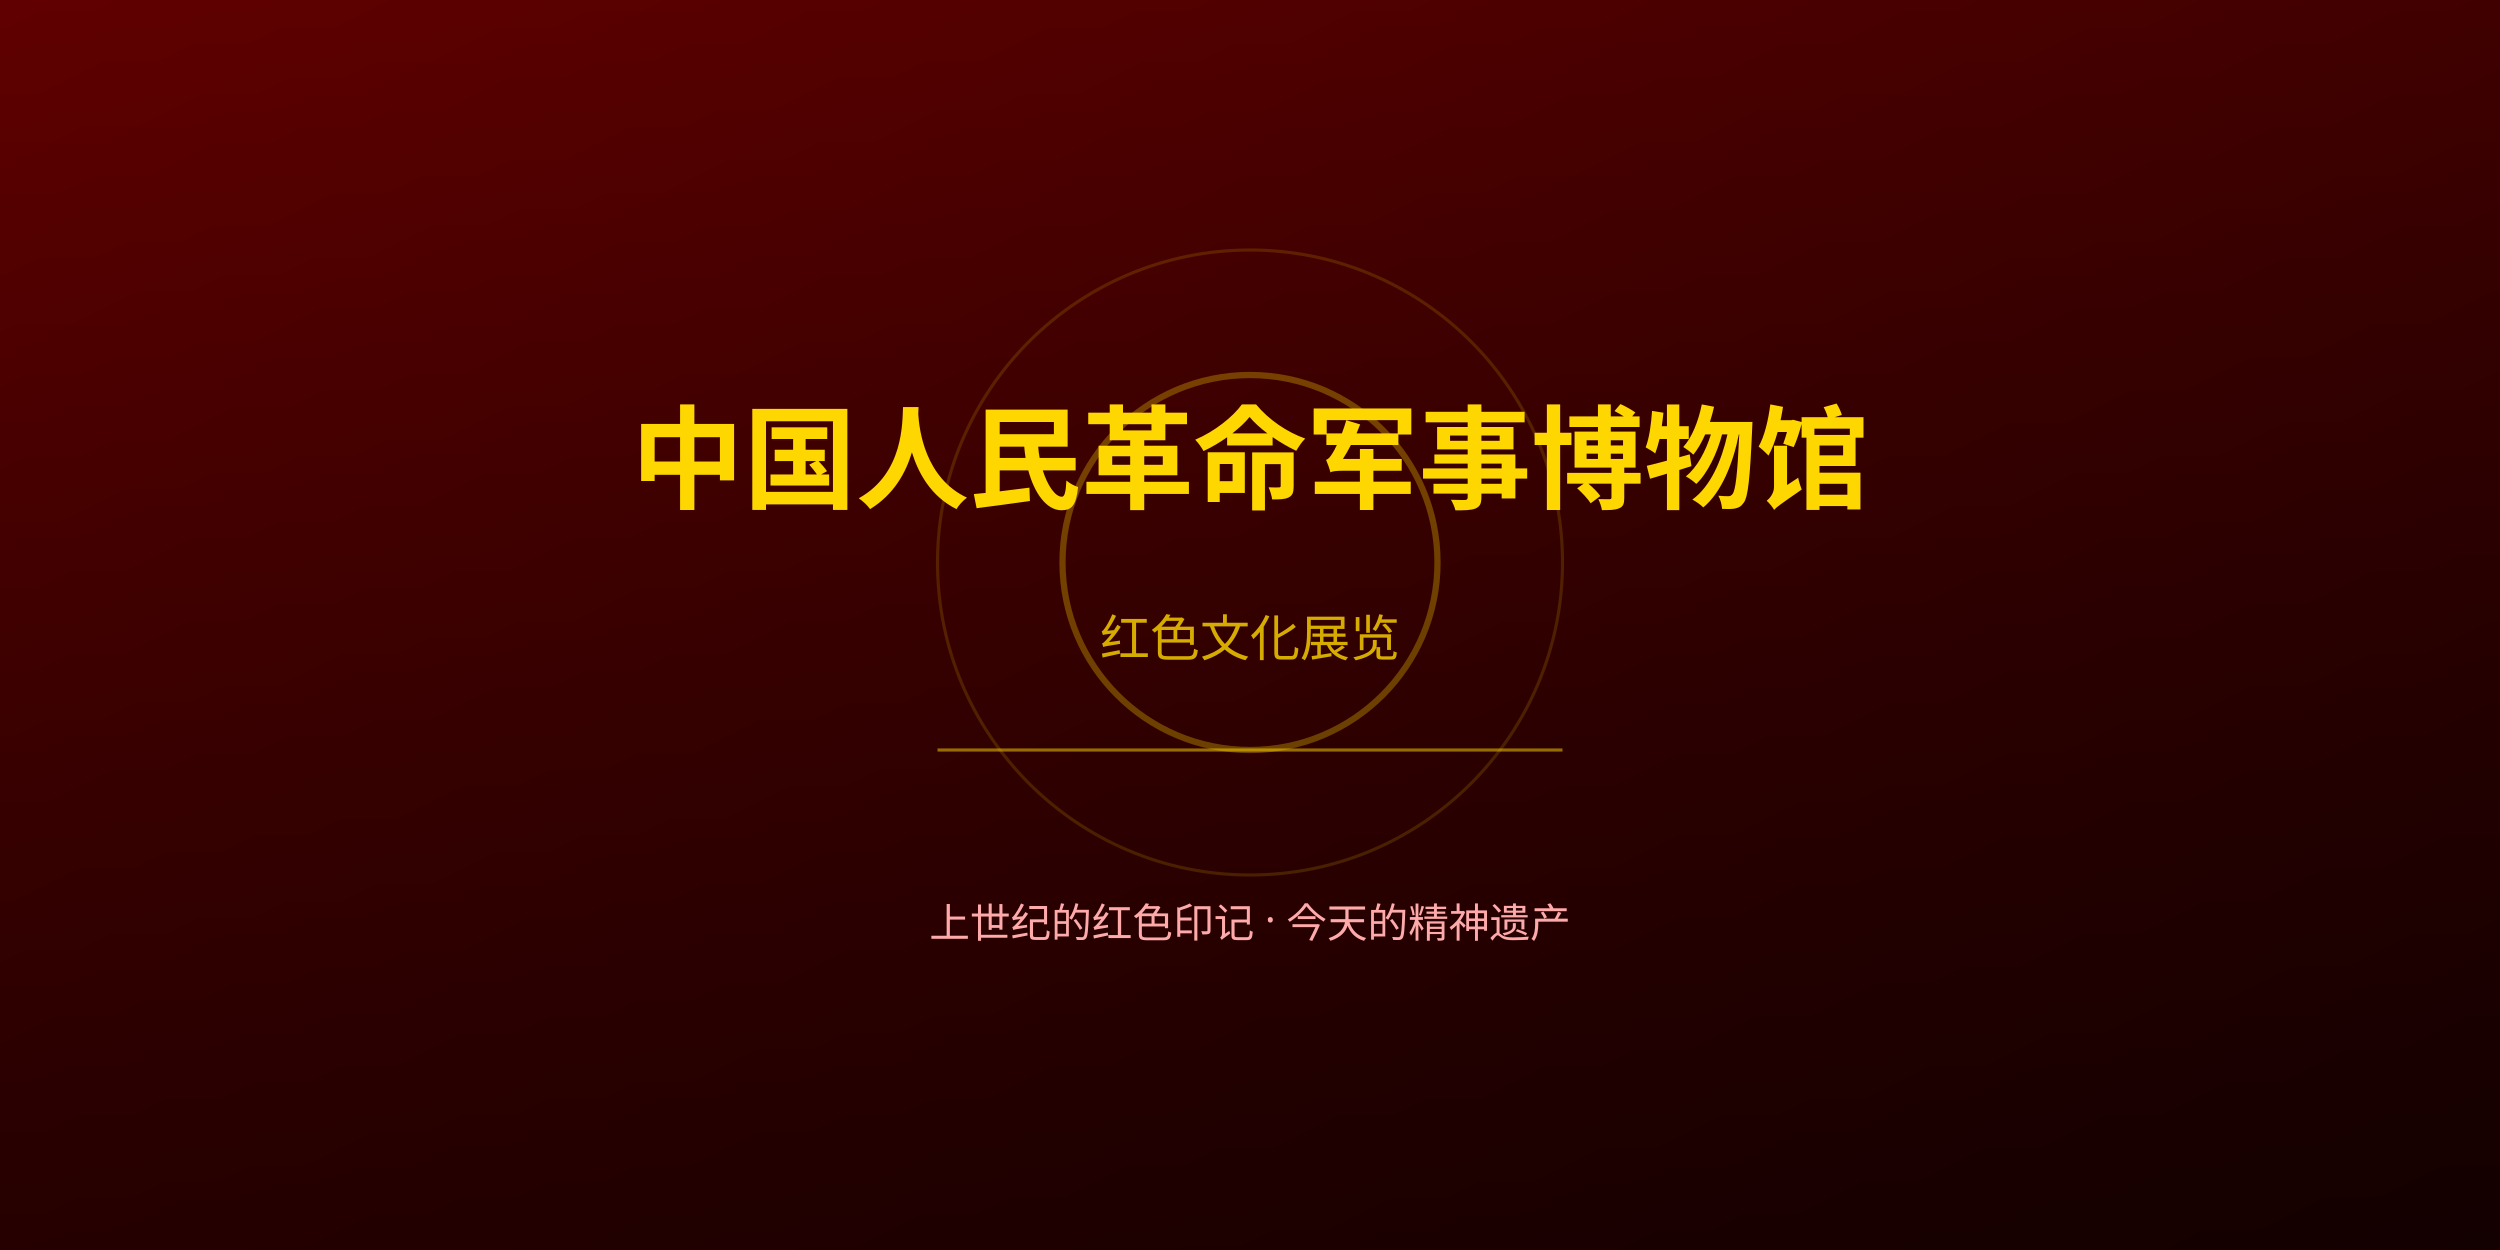
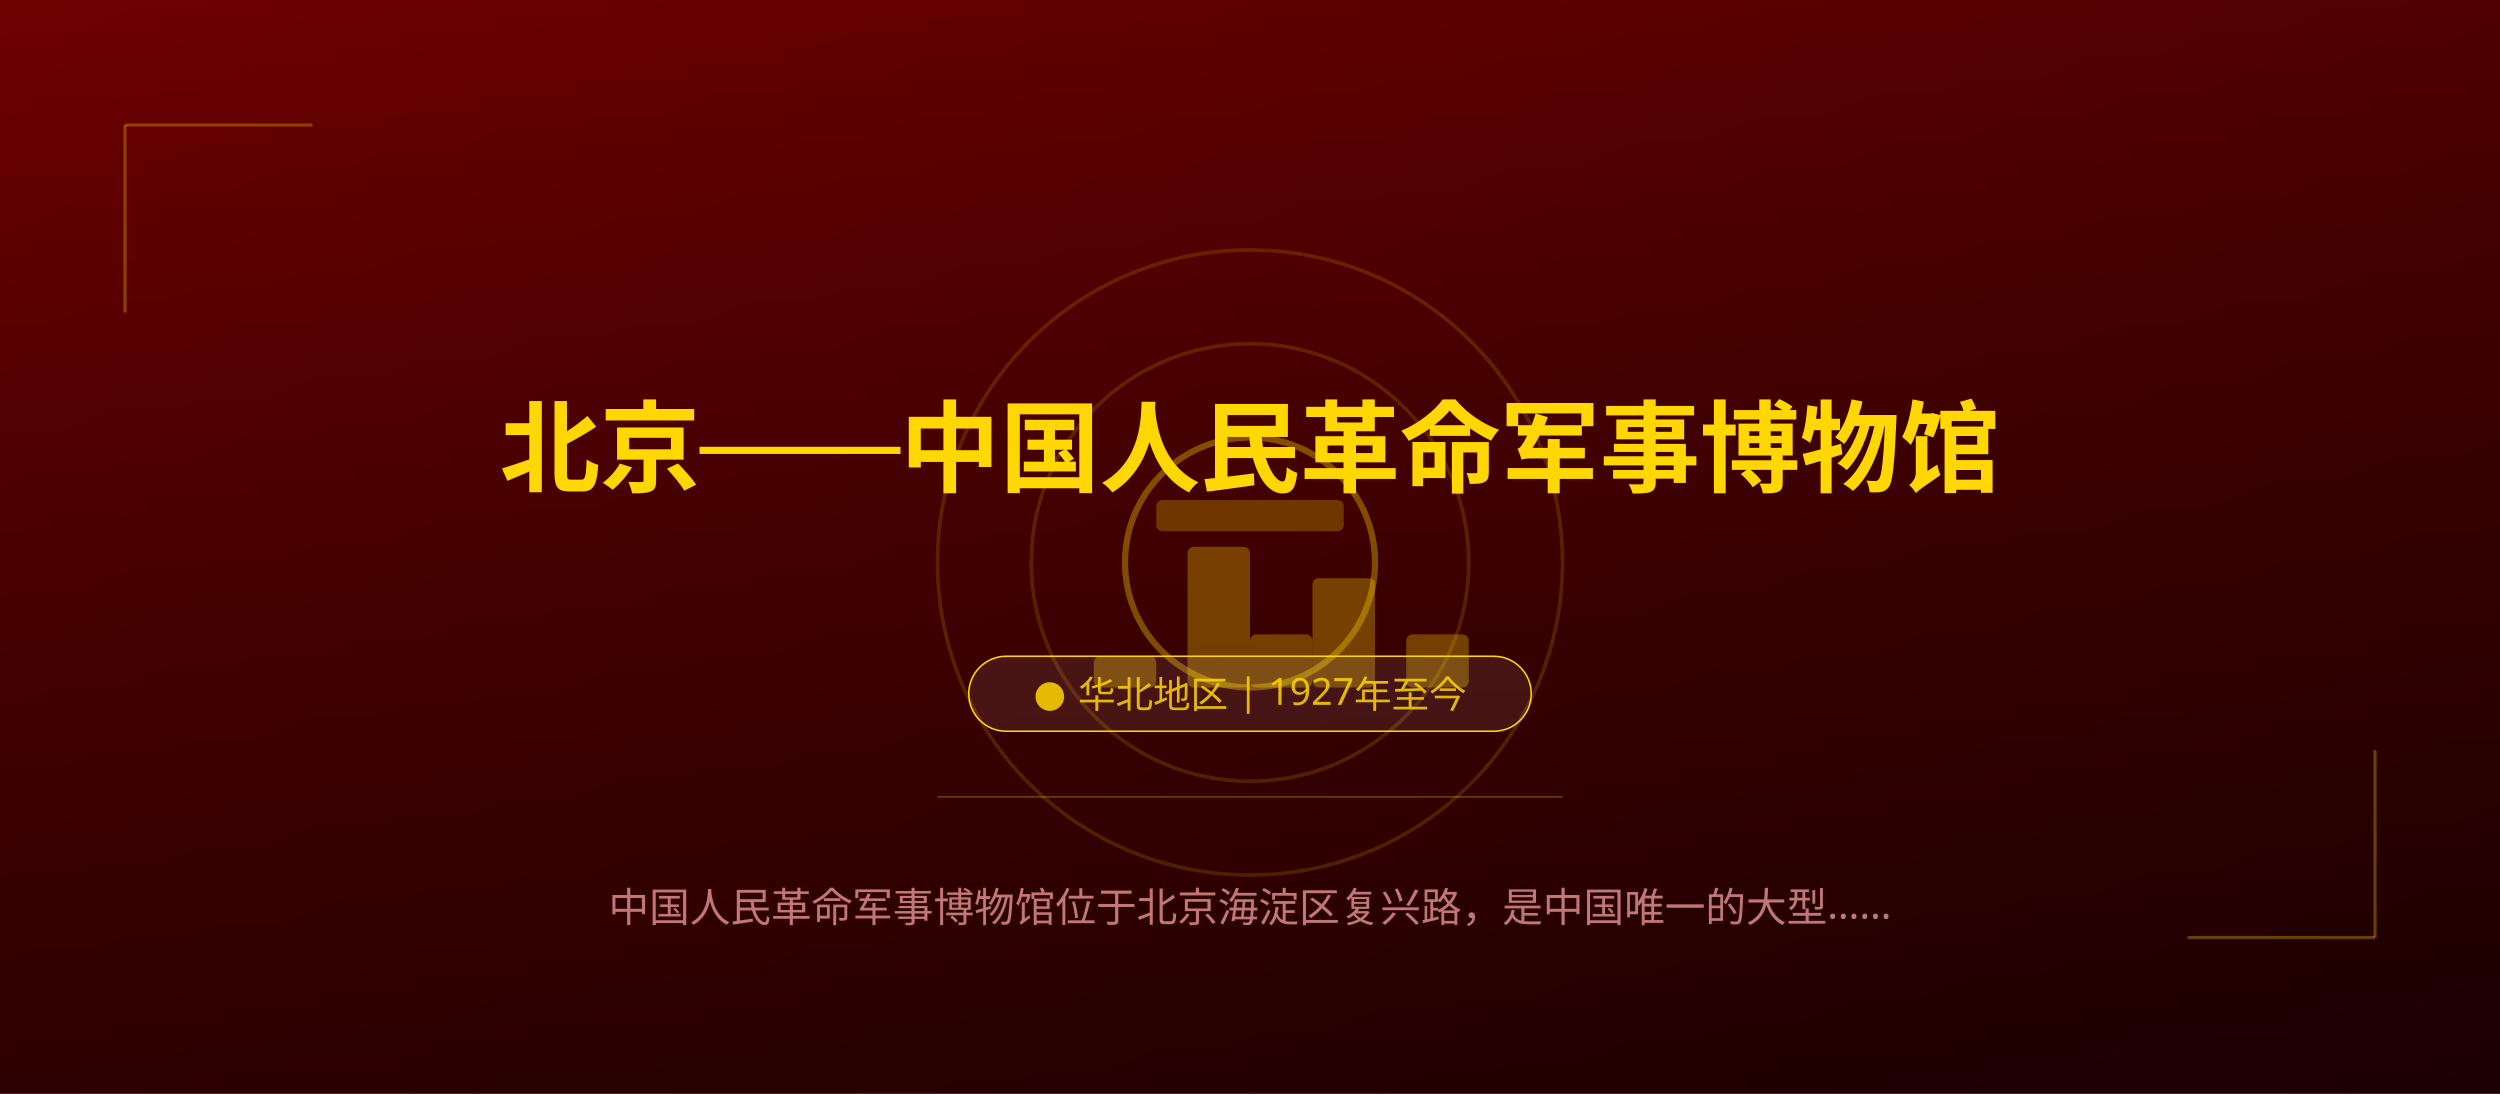
- <svg xmlns="http://www.w3.org/2000/svg" width="800" height="400" viewBox="0 0 800 400">
+ <svg xmlns="http://www.w3.org/2000/svg" width="800" height="350" viewBox="0 0 800 350">
  <defs>
-     <linearGradient id="bg" x1="0%" y1="0%" x2="100%" y2="100%">
+     <linearGradient id="bg_ex038" x1="0%" y1="0%" x2="100%" y2="100%">
      <stop offset="0%" style="stop-color:#8B0000;stop-opacity:1" />
-       <stop offset="100%" style="stop-color:#2F0000;stop-opacity:1" />
+       <stop offset="100%" style="stop-color:#3D0000;stop-opacity:1" />
    </linearGradient>
-     <linearGradient id="overlay" x1="0%" y1="0%" x2="0%" y2="100%">
-       <stop offset="0%" style="stop-color:rgba(0,0,0,0.3);stop-opacity:1" />
-       <stop offset="100%" style="stop-color:rgba(0,0,0,0.6);stop-opacity:1" />
+     <linearGradient id="ov_ex038" x1="0%" y1="0%" x2="0%" y2="100%">
+       <stop offset="0%" style="stop-color:rgba(0,0,0,0.2);stop-opacity:1" />
+       <stop offset="100%" style="stop-color:rgba(0,0,0,0.55);stop-opacity:1" />
    </linearGradient>
  </defs>
-   <rect width="800" height="400" fill="url(#bg)" />
-   <rect width="800" height="400" fill="url(#overlay)" />
-   <circle cx="400" cy="180" r="60" fill="none" stroke="#FFD700" stroke-width="2" opacity="0.3" />
-   <circle cx="400" cy="180" r="100" fill="none" stroke="#FFD700" stroke-width="1" opacity="0.15" />
-   <text x="400" y="160" font-family="serif" font-size="36" fill="#FFD700" text-anchor="middle" font-weight="bold">中国人民革命军事博物馆</text>
-   <text x="400" y="210" font-family="sans-serif" font-size="16" fill="#FFD700" text-anchor="middle" opacity="0.8">红色文化展览</text>
-   <line x1="300" y1="240" x2="500" y2="240" stroke="#FFD700" stroke-width="1" opacity="0.5" />
-   <text x="400" y="300" font-family="sans-serif" font-size="13" fill="#FFAAAA" text-anchor="middle">上世纪的红色印记 · 今天的精神遗产</text>
+   <rect width="800" height="350" fill="url(#bg_ex038)" />
+   <rect width="800" height="350" fill="url(#ov_ex038)" />
+   <circle cx="400" cy="180" r="40" fill="none" stroke="#FFD700" stroke-width="2" opacity="0.35" />
+   <circle cx="400" cy="180" r="70" fill="none" stroke="#FFD700" stroke-width="1.2" opacity="0.15" />
+   <circle cx="400" cy="180" r="100" fill="none" stroke="#FFD700" stroke-width="1.2" opacity="0.15" />
+   <rect x="350" y="210" width="20" height="10" rx="2" fill="#FFD700" opacity="0.3" />
+   <rect x="380" y="175" width="20" height="45" rx="2" fill="#FFD700" opacity="0.3" />
+   <rect x="400" y="203" width="20" height="17" rx="2" fill="#FFD700" opacity="0.3" />
+   <rect x="420" y="185" width="20" height="35" rx="2" fill="#FFD700" opacity="0.3" />
+   <rect x="450" y="203" width="20" height="17" rx="2" fill="#FFD700" opacity="0.3" />
+   <rect x="370" y="160" width="60" height="10" rx="2" fill="#FFD700" opacity="0.25" />
+   <line x1="40" y1="40" x2="100" y2="40" stroke="#FFD700" stroke-width="1" opacity="0.3" />
+   <line x1="40" y1="40" x2="40" y2="100" stroke="#FFD700" stroke-width="1" opacity="0.3" />
+   <line x1="700" y1="300" x2="760" y2="300" stroke="#FFD700" stroke-width="1" opacity="0.3" />
+   <line x1="760" y1="300" x2="760" y2="240" stroke="#FFD700" stroke-width="1" opacity="0.3" />
+   <text x="400" y="155" font-family="serif" font-size="32" fill="#FFD700" text-anchor="middle" font-weight="bold">北京——中国人民革命军事博物馆</text>
+   <rect x="310" y="210" width="180" height="24" rx="12" fill="rgba(255,255,255,0.08)" stroke="#FFD700" stroke-width="0.5" />
+   <text x="400" y="226" font-family="sans-serif" font-size="12" fill="#FFD700" text-anchor="middle" opacity="0.85">● 华北地区  |  1927年至今</text>
+   <line x1="300" y1="255" x2="500" y2="255" stroke="#FFD700" stroke-width="0.5" opacity="0.3" />
+   <text x="400" y="295" font-family="sans-serif" font-size="13" fill="#FFAAAA" text-anchor="middle" opacity="0.7">中国人民革命军事博物馆位于北京海淀区复兴路，是中国唯一的大型……</text>
</svg>
